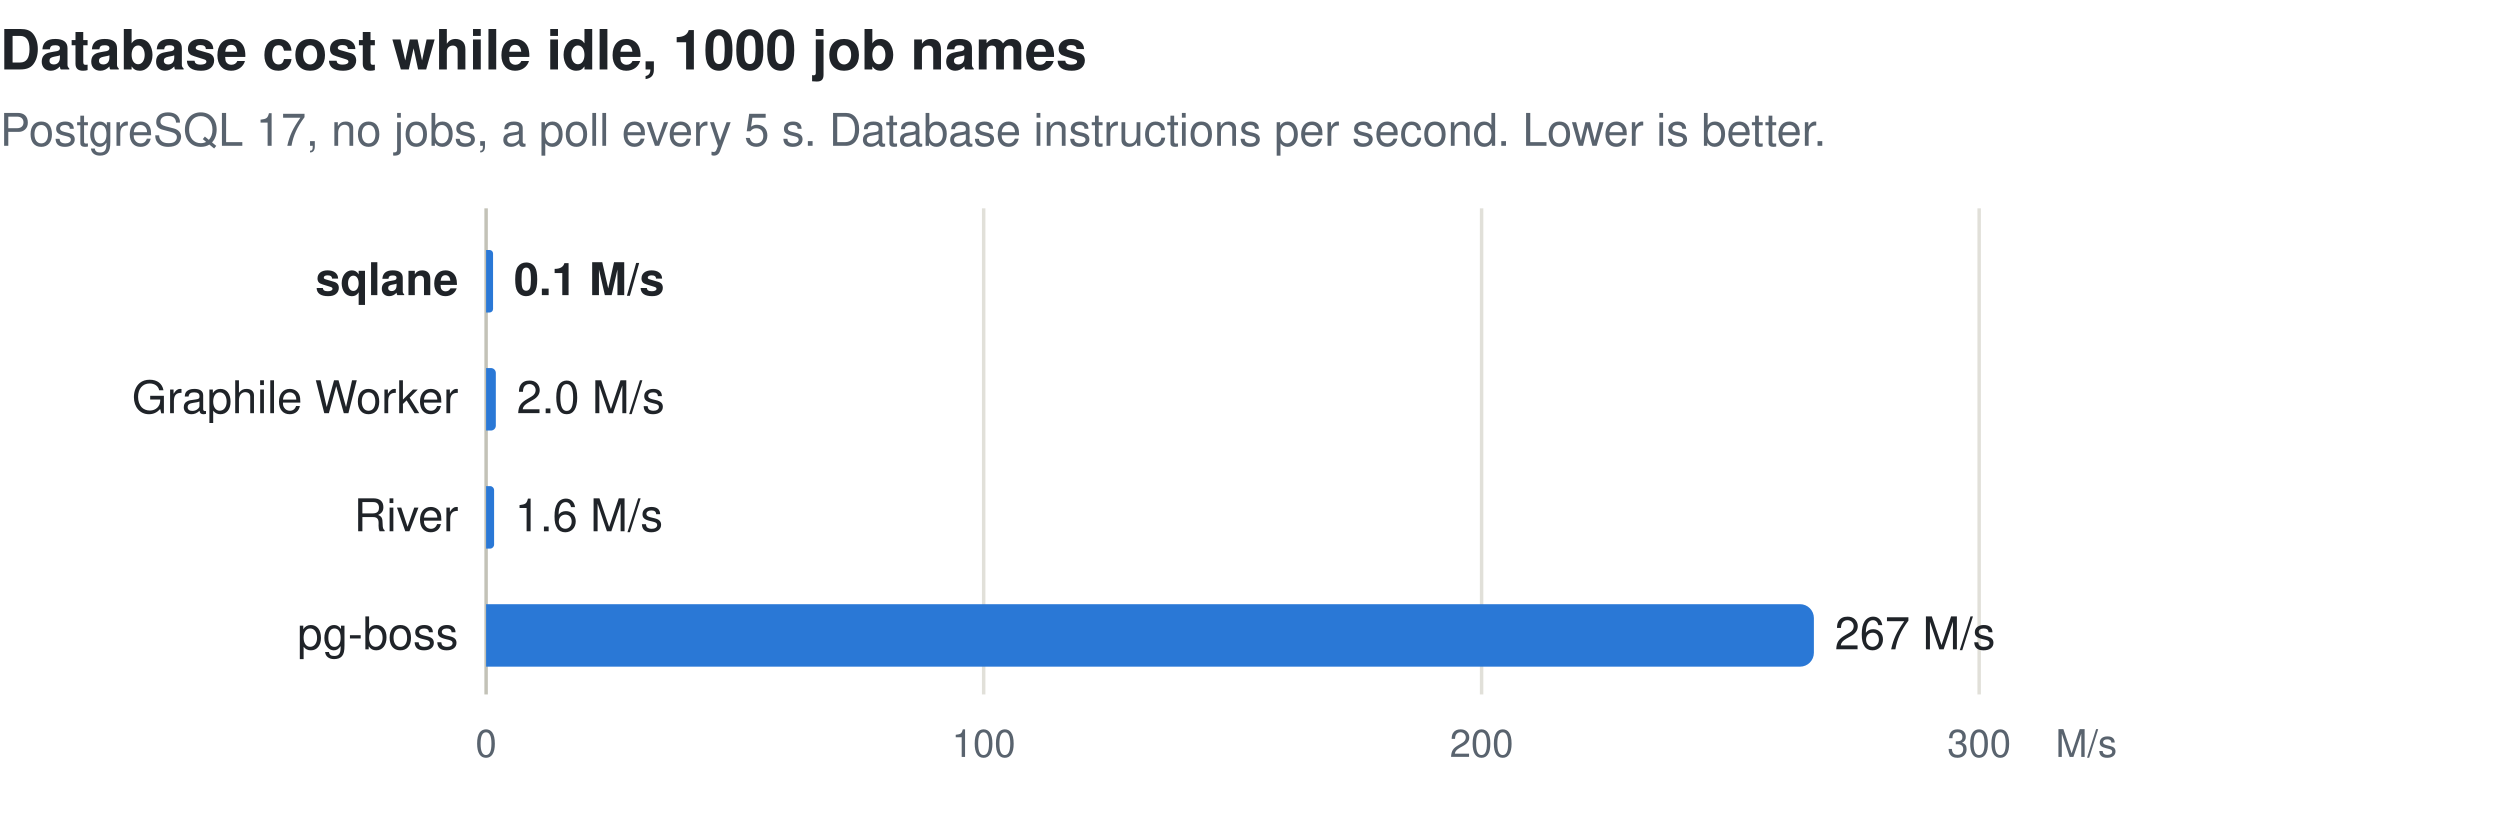
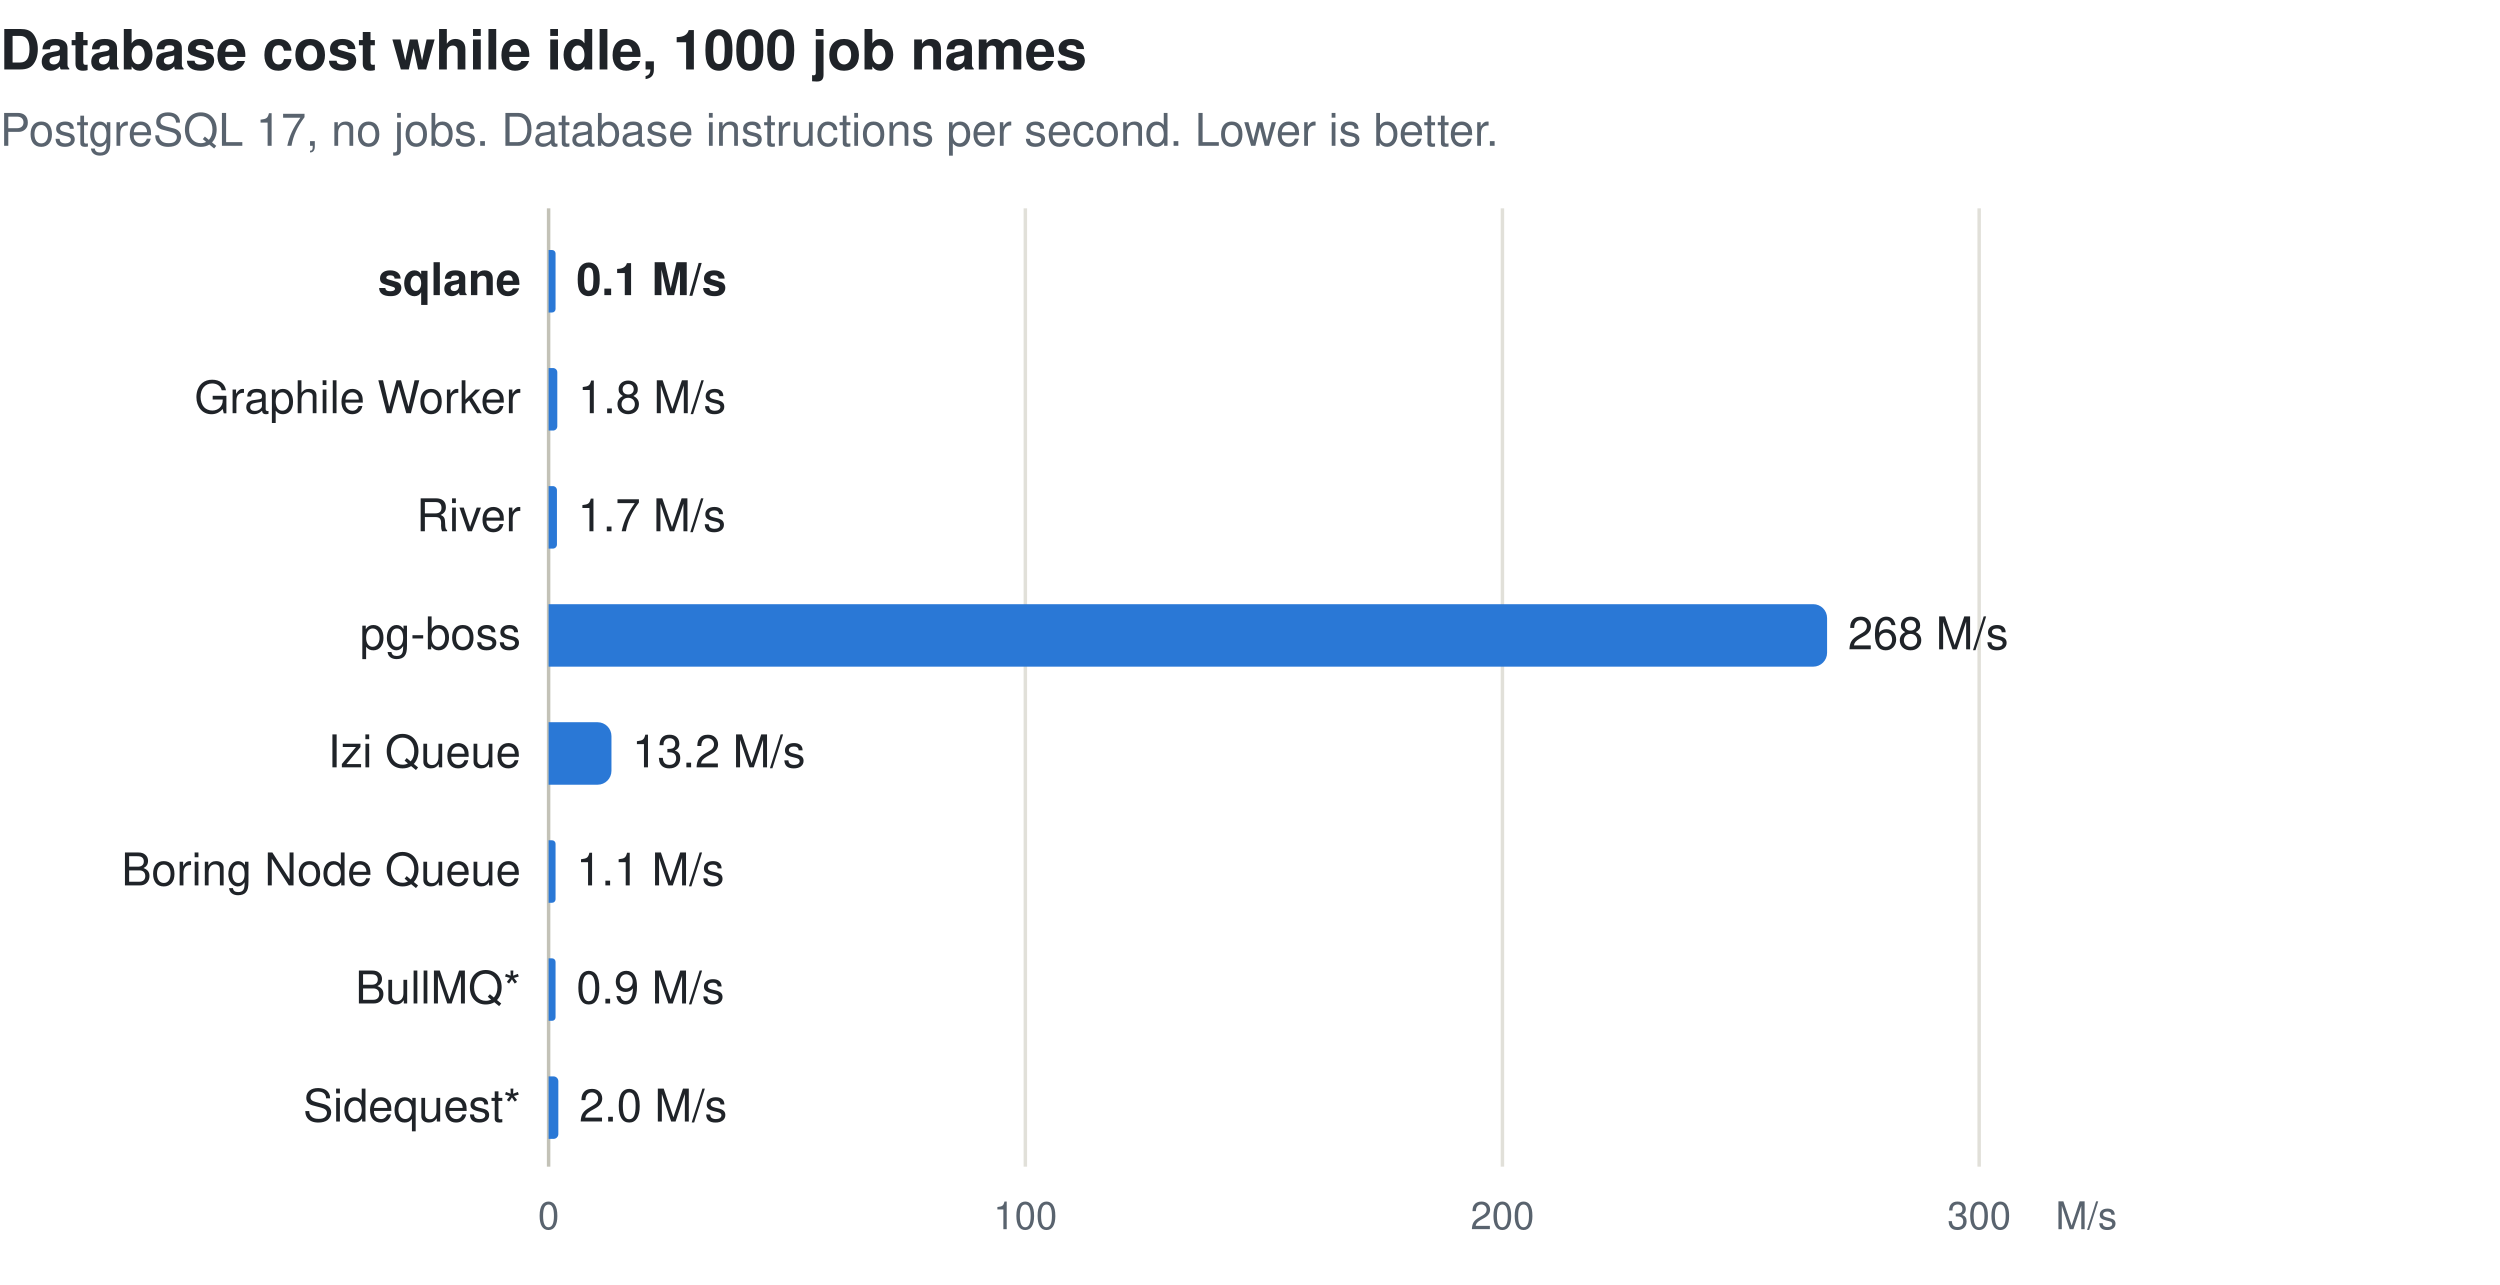
- <svg xmlns="http://www.w3.org/2000/svg" width="720" height="234" viewBox="0 0 720 234" font-family="-apple-system, BlinkMacSystemFont, 'Segoe UI', Helvetica, Arial, sans-serif" role="img" aria-label="Database cost while idle, 1000 job names">
+ <svg xmlns="http://www.w3.org/2000/svg" width="720" height="370" viewBox="0 0 720 370" font-family="-apple-system, BlinkMacSystemFont, 'Segoe UI', Helvetica, Arial, sans-serif" role="img" aria-label="Database cost while idle, 1000 job names">
  <text x="0" y="20" font-size="16" font-weight="600" fill="#1f2328">Database cost while idle, 1000 job names</text>
-   <text x="0" y="42" font-size="13" fill="#59636e">PostgreSQL 17, no jobs, a poll every 5 s. Database instructions per second. Lower is better.</text>
-   <line x1="140.0" y1="60" x2="140.0" y2="200" stroke="#c3c2b7" />
-   <text x="140.0" y="218" font-size="11" fill="#59636e" text-anchor="middle">0</text>
-   <line x1="283.3" y1="60" x2="283.3" y2="200" stroke="#e1e0d9" />
-   <text x="283.3" y="218" font-size="11" fill="#59636e" text-anchor="middle">100</text>
-   <line x1="426.7" y1="60" x2="426.7" y2="200" stroke="#e1e0d9" />
-   <text x="426.7" y="218" font-size="11" fill="#59636e" text-anchor="middle">200</text>
-   <line x1="570.0" y1="60" x2="570.0" y2="200" stroke="#e1e0d9" />
-   <text x="570.0" y="218" font-size="11" fill="#59636e" text-anchor="middle">300</text>
-   <text x="592" y="218" font-size="11" fill="#59636e">M/s</text>
-   <text x="132" y="85" font-size="13" fill="#1f2328" text-anchor="end" font-weight="600">sqlane</text>
-   <path d="M140,72H141.0A1,1 0 0 1 142.0,73V89A1,1 0 0 1 141.0,90H140Z" fill="#2a78d6" />
-   <text x="148.0" y="85" font-size="13" fill="#1f2328" font-weight="600">0.1 M/s</text>
-   <text x="132" y="119" font-size="13" fill="#1f2328" text-anchor="end">Graphile Worker</text>
-   <path d="M140,106H141.4A1.413,1.413 0 0 1 142.8,107.413V122.587A1.413,1.413 0 0 1 141.4,124H140Z" fill="#2a78d6" />
-   <text x="148.8" y="119" font-size="13" fill="#1f2328">2.0 M/s</text>
-   <text x="132" y="153" font-size="13" fill="#1f2328" text-anchor="end">River</text>
-   <path d="M140,140H141.2A1.168,1.168 0 0 1 142.3,141.168V156.832A1.168,1.168 0 0 1 141.2,158H140Z" fill="#2a78d6" />
-   <text x="148.3" y="153" font-size="13" fill="#1f2328">1.6 M/s</text>
-   <text x="132" y="187" font-size="13" fill="#1f2328" text-anchor="end">pg-boss</text>
-   <path d="M140,174H518.4A4,4 0 0 1 522.4,178V188A4,4 0 0 1 518.4,192H140Z" fill="#2a78d6" />
-   <text x="528.4" y="187" font-size="13" fill="#1f2328">267 M/s</text>
+   <text x="0" y="42" font-size="13" fill="#59636e">PostgreSQL 17, no jobs. Database instructions per second. Lower is better.</text>
+   <line x1="158.0" y1="60" x2="158.0" y2="336" stroke="#c3c2b7" />
+   <text x="158.0" y="354" font-size="11" fill="#59636e" text-anchor="middle">0</text>
+   <line x1="295.3" y1="60" x2="295.3" y2="336" stroke="#e1e0d9" />
+   <text x="295.3" y="354" font-size="11" fill="#59636e" text-anchor="middle">100</text>
+   <line x1="432.7" y1="60" x2="432.7" y2="336" stroke="#e1e0d9" />
+   <text x="432.7" y="354" font-size="11" fill="#59636e" text-anchor="middle">200</text>
+   <line x1="570.0" y1="60" x2="570.0" y2="336" stroke="#e1e0d9" />
+   <text x="570.0" y="354" font-size="11" fill="#59636e" text-anchor="middle">300</text>
+   <text x="592" y="354" font-size="11" fill="#59636e">M/s</text>
+   <text x="150" y="85" font-size="13" fill="#1f2328" text-anchor="end" font-weight="600">sqlane</text>
+   <path d="M158,72H159.0A1,1 0 0 1 160.0,73V89A1,1 0 0 1 159.0,90H158Z" fill="#2a78d6" />
+   <text x="166.0" y="85" font-size="13" fill="#1f2328" font-weight="600">0.1 M/s</text>
+   <text x="150" y="119" font-size="13" fill="#1f2328" text-anchor="end">Graphile Worker</text>
+   <path d="M158,106H159.2A1.226,1.226 0 0 1 160.5,107.226V122.774A1.226,1.226 0 0 1 159.2,124H158Z" fill="#2a78d6" />
+   <text x="166.5" y="119" font-size="13" fill="#1f2328">1.8 M/s</text>
+   <text x="150" y="153" font-size="13" fill="#1f2328" text-anchor="end">River</text>
+   <path d="M158,140H159.2A1.183,1.183 0 0 1 160.4,141.183V156.817A1.183,1.183 0 0 1 159.2,158H158Z" fill="#2a78d6" />
+   <text x="166.4" y="153" font-size="13" fill="#1f2328">1.7 M/s</text>
+   <text x="150" y="187" font-size="13" fill="#1f2328" text-anchor="end">pg-boss</text>
+   <path d="M158,174H522.2A4,4 0 0 1 526.2,178V188A4,4 0 0 1 522.2,192H158Z" fill="#2a78d6" />
+   <text x="532.2" y="187" font-size="13" fill="#1f2328">268 M/s</text>
+   <text x="150" y="221" font-size="13" fill="#1f2328" text-anchor="end">Izi Queue</text>
+   <path d="M158,208H172.1A4,4 0 0 1 176.1,212V222A4,4 0 0 1 172.1,226H158Z" fill="#2a78d6" />
+   <text x="182.1" y="221" font-size="13" fill="#1f2328">13.2 M/s</text>
+   <text x="150" y="255" font-size="13" fill="#1f2328" text-anchor="end">Boring Node Queue</text>
+   <path d="M158,242H159.0A1,1 0 0 1 160.0,243V259A1,1 0 0 1 159.0,260H158Z" fill="#2a78d6" />
+   <text x="166.0" y="255" font-size="13" fill="#1f2328">1.1 M/s</text>
+   <text x="150" y="289" font-size="13" fill="#1f2328" text-anchor="end">BullMQ*</text>
+   <path d="M158,276H159.0A1,1 0 0 1 160.0,277V293A1,1 0 0 1 159.0,294H158Z" fill="#2a78d6" />
+   <text x="166.0" y="289" font-size="13" fill="#1f2328">0.9 M/s</text>
+   <text x="150" y="323" font-size="13" fill="#1f2328" text-anchor="end">Sidequest*</text>
+   <path d="M158,310H159.4A1.389,1.389 0 0 1 160.8,311.389V326.611A1.389,1.389 0 0 1 159.4,328H158Z" fill="#2a78d6" />
+   <text x="166.8" y="323" font-size="13" fill="#1f2328">2.0 M/s</text>
</svg>
